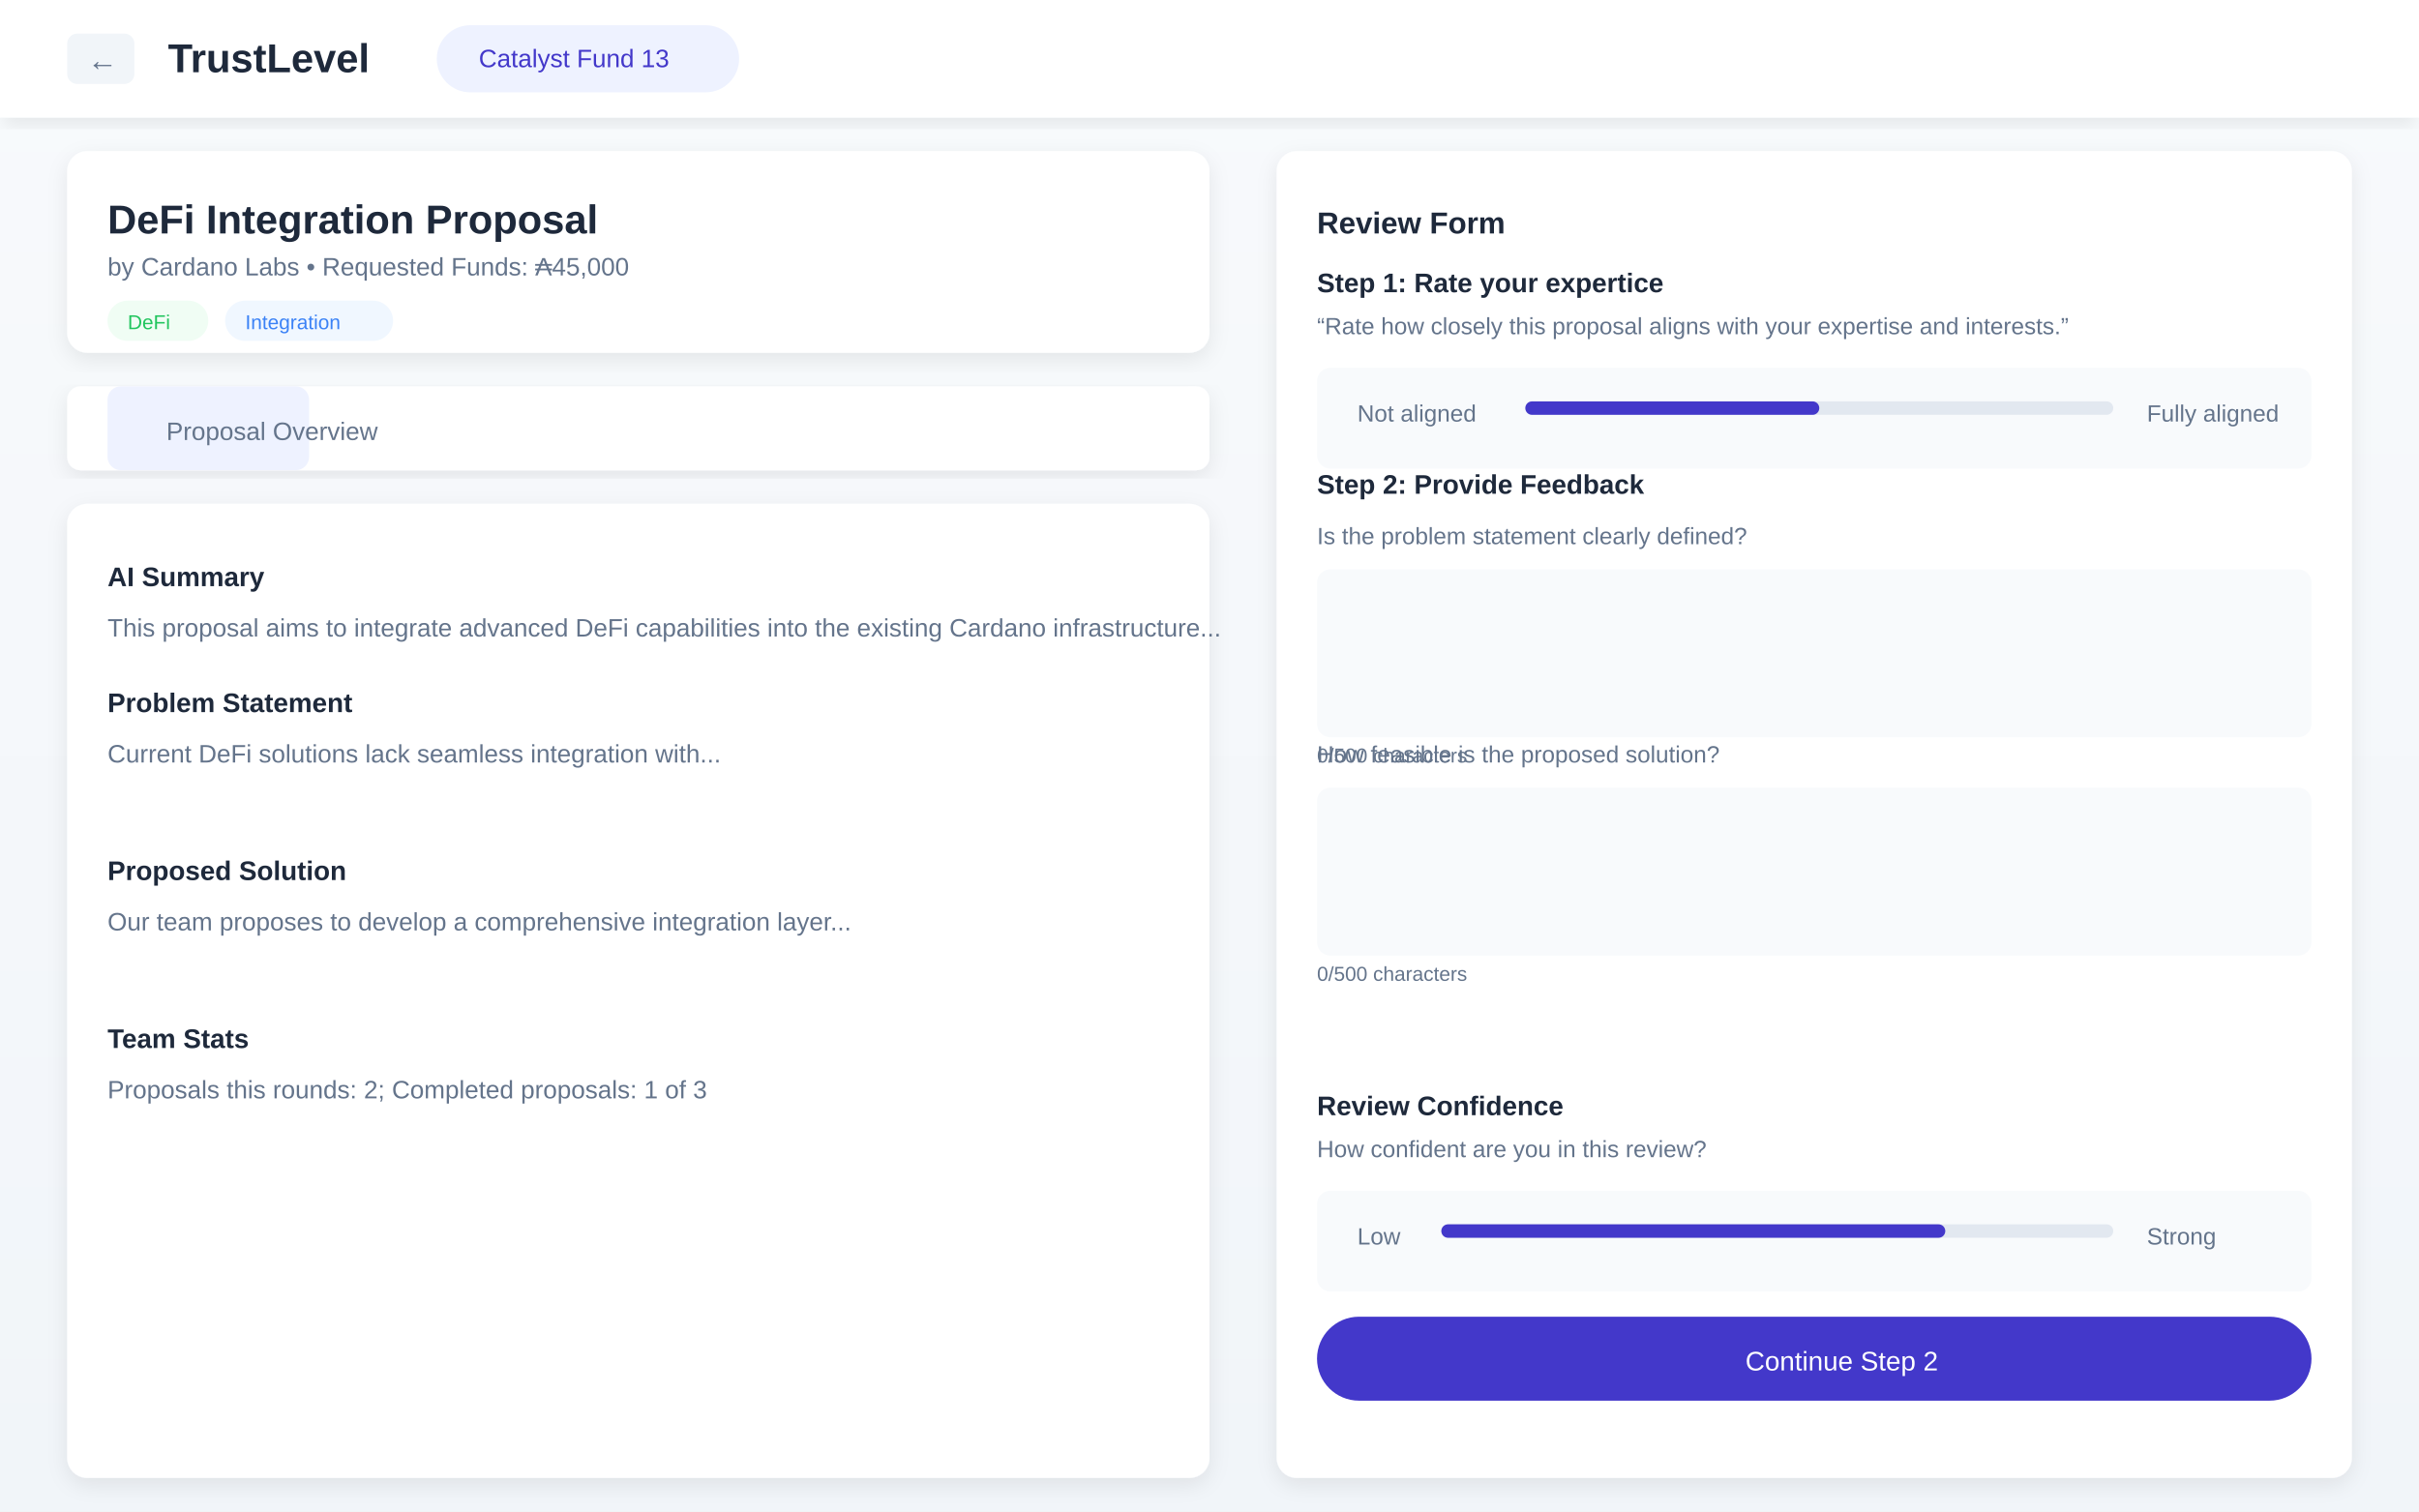
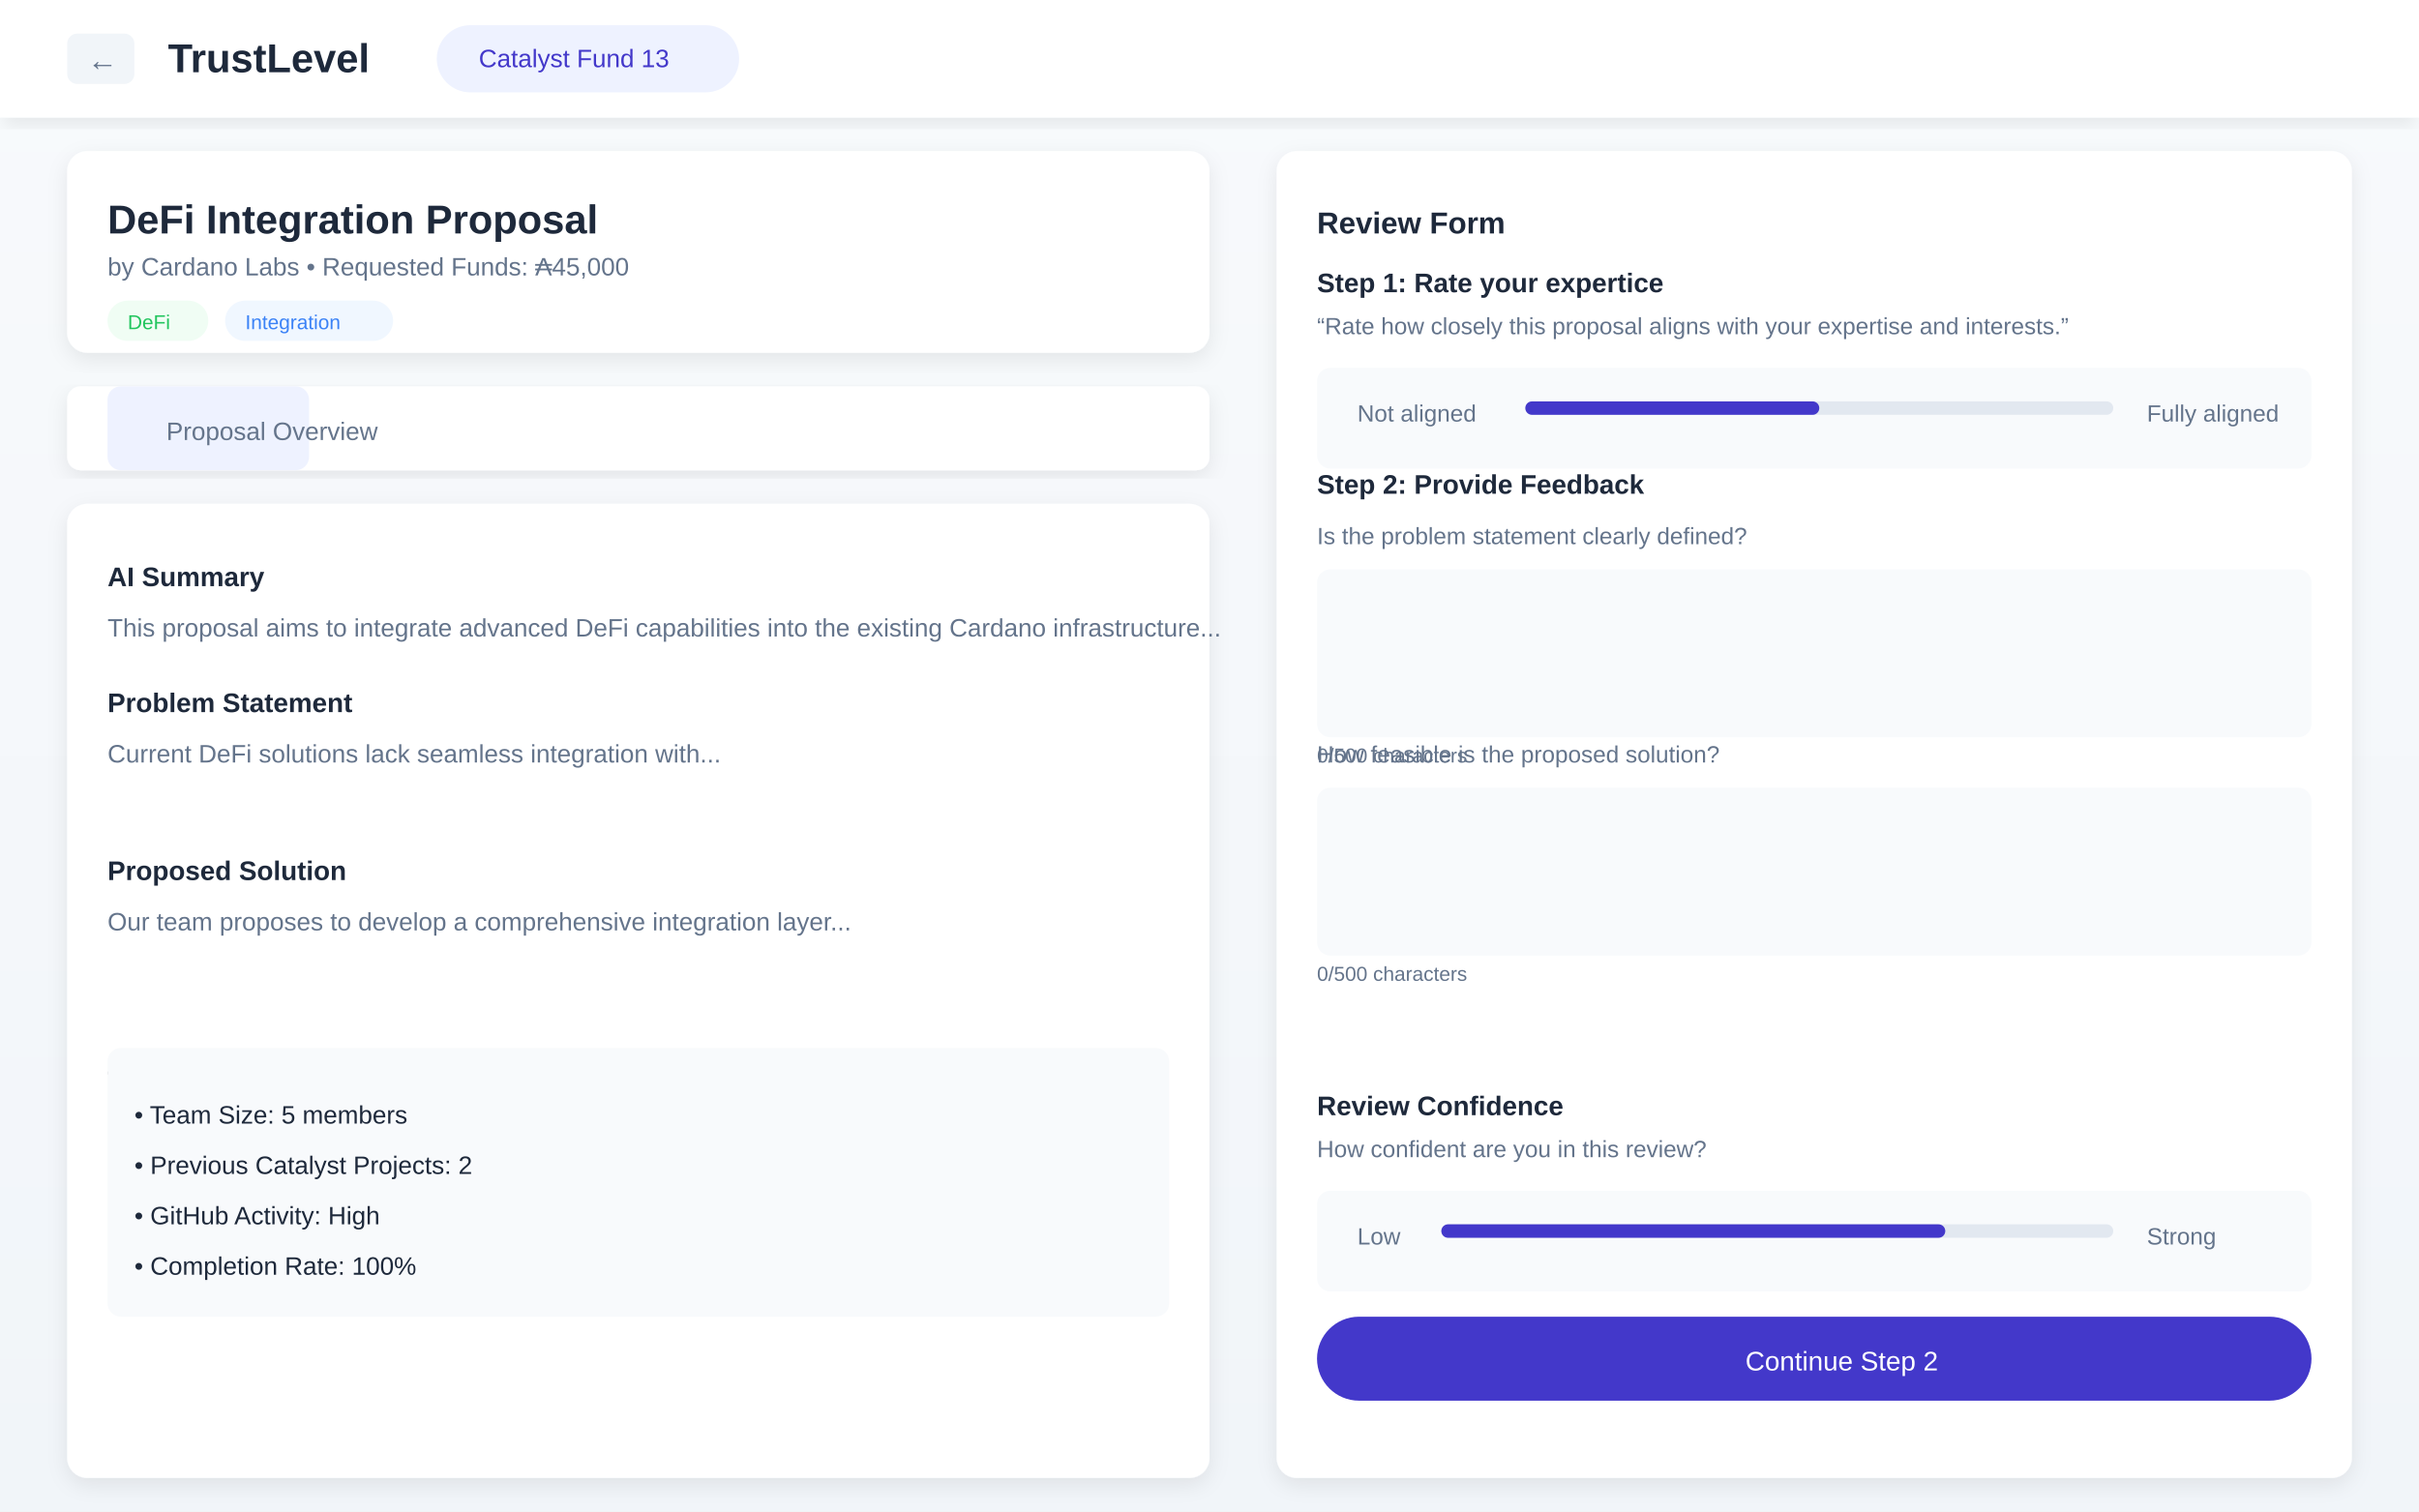
<svg xmlns="http://www.w3.org/2000/svg" viewBox="0 0 1440 900">
  <defs>
    <linearGradient id="bg-gradient" x1="0" y1="0" x2="0" y2="1">
      <stop offset="0%" stop-color="#f8fafc" />
      <stop offset="100%" stop-color="#f1f5f9" />
    </linearGradient>
    <filter id="card-shadow">
      <feDropShadow dx="0" dy="4" stdDeviation="6" flood-opacity="0.08" />
    </filter>
  </defs>
  <rect width="1440" height="900" fill="url(#bg-gradient)" />
  <rect x="0" y="0" width="1440" height="70" fill="#ffffff" filter="url(#card-shadow)" />
  <g transform="translate(40, 0)">
    <g transform="translate(0, 20)">
      <rect width="40" height="30" rx="6" fill="#f1f5f9" />
      <text x="12" y="22" font-family="Arial" font-size="18" fill="#64748b">←</text>
    </g>
    <text x="60" y="43" font-family="Arial" font-size="24" font-weight="bold" fill="#1e293b">TrustLevel</text>
    <rect x="220" y="15" width="180" height="40" rx="20" fill="#eef2ff" />
    <text x="245" y="40" font-family="Arial" font-size="15" fill="#4338ca">Catalyst Fund 13</text>
  </g>
  <g transform="translate(0, 90)">
    <g transform="translate(40, 0)">
      <rect width="680" height="120" rx="12" fill="#ffffff" filter="url(#card-shadow)" />
      <g transform="translate(24, 24)">
        <text x="0" y="25" font-family="Arial" font-size="24" font-weight="bold" fill="#1e293b">DeFi Integration Proposal</text>
        <text x="0" y="50" font-family="Arial" font-size="15" fill="#64748b">by Cardano Labs • Requested Funds: ₳45,000</text>
        <rect x="0" y="65" width="60" height="24" rx="12" fill="#f0fdf4" />
        <text x="12" y="82" font-family="Arial" font-size="12" fill="#22c55e">DeFi</text>
        <rect x="70" y="65" width="100" height="24" rx="12" fill="#f0f7ff" />
        <text x="82" y="82" font-family="Arial" font-size="12" fill="#3b82f6">Integration</text>
      </g>
      <g transform="translate(0, 140)">
        <rect width="680" height="50" rx="8" fill="#ffffff" filter="url(#card-shadow)" />
        <g transform="translate(24, 0)">
          <rect width="120" height="50" rx="8" fill="#eef2ff" />
          <text x="35" y="32" font-family="Arial" font-size="15" fill="#64748b">Proposal Overview</text>
        </g>
      </g>
      <g transform="translate(0, 210)">
        <rect width="680" height="580" rx="12" fill="#ffffff" filter="url(#card-shadow)" />
        <g transform="translate(24, 24)">
          <text x="0" y="25" font-family="Arial" font-size="16" font-weight="bold" fill="#1e293b">AI Summary</text>
          <text x="0" y="55" font-family="Arial" font-size="15" fill="#64748b">This proposal aims to integrate advanced DeFi capabilities into the existing Cardano infrastructure...</text>
          <g transform="translate(0, 100)">
            <text x="0" y="0" font-family="Arial" font-size="16" font-weight="bold" fill="#1e293b">Problem Statement</text>
            <text x="0" y="30" font-family="Arial" font-size="15" fill="#64748b">Current DeFi solutions lack seamless integration with...</text>
          </g>
          <g transform="translate(0, 200)">
            <text x="0" y="0" font-family="Arial" font-size="16" font-weight="bold" fill="#1e293b">Proposed Solution</text>
            <text x="0" y="30" font-family="Arial" font-size="15" fill="#64748b">Our team proposes to develop a comprehensive integration layer...</text>
          </g>
          <g transform="translate(0, 300)">
-             <text x="0" y="0" font-family="Arial" font-size="16" font-weight="bold" fill="#1e293b">Team Stats</text>
-             <text x="0" y="30" font-family="Arial" font-size="15" fill="#64748b">Proposals this rounds: 2; Completed proposals: 1 of 3</text>
+             <text x="0" y="25" font-family="Arial" font-size="16" font-weight="bold" fill="#1e293b">Team Stats</text>
+             <rect width="632" height="160" rx="8" fill="#f8fafc" />
+             <g transform="translate(16, 25)">
+               <text x="0" y="20" font-family="Arial" font-size="15" fill="#1e293b">• Team Size: 5 members</text>
+               <text x="0" y="50" font-family="Arial" font-size="15" fill="#1e293b">• Previous Catalyst Projects: 2</text>
+               <text x="0" y="80" font-family="Arial" font-size="15" fill="#1e293b">• GitHub Activity: High</text>
+               <text x="0" y="110" font-family="Arial" font-size="15" fill="#1e293b">• Completion Rate: 100%</text>
+             </g>
          </g>
        </g>
      </g>
    </g>
    <g transform="translate(760, 0)">
      <rect width="640" height="790" rx="12" fill="#ffffff" filter="url(#card-shadow)" />
      <g transform="translate(24, 24)">
        <text x="0" y="25" font-family="Arial" font-size="18" font-weight="bold" fill="#1e293b">Review Form</text>
        <g transform="translate(0, 60)">
          <text x="0" y="0" font-family="Arial" font-size="16" font-weight="bold" fill="#1e293b">Step 1: Rate your expertice</text>
          <text x="0" y="25" font-family="Arial" font-size="14" fill="#64748b"> “Rate how closely this proposal aligns with your expertise and interests.”</text>
          <g transform="translate(0, 45)">
            <rect width="592" height="60" rx="8" fill="#f8fafc" />
            <g transform="translate(24, 20)">
              <text x="0" y="12" font-family="Arial" font-size="14" fill="#64748b">Not aligned</text>
              <rect x="100" y="0" width="350" height="8" rx="4" fill="#e2e8f0" />
              <rect x="100" y="0" width="175" height="8" rx="4" fill="#4338ca" />
              <text x="470" y="12" font-family="Arial" font-size="14" fill="#64748b">Fully aligned</text>
            </g>
          </g>
        </g>
        <g transform="translate(0, 180)">
          <text x="0" y="0" font-family="Arial" font-size="16" font-weight="bold" fill="#1e293b">Step 2: Provide Feedback</text>
          <g transform="translate(0, 30)">
            <text x="0" y="0" font-family="Arial" font-size="14" fill="#64748b">Is the problem statement clearly defined?</text>
            <rect x="0" y="15" width="592" height="100" rx="8" fill="#f8fafc" />
            <text x="0" y="130" font-family="Arial" font-size="12" fill="#64748b">0/500 characters</text>
          </g>
          <g transform="translate(0, 160)">
            <text x="0" y="0" font-family="Arial" font-size="14" fill="#64748b">How feasible is the proposed solution?</text>
            <rect x="0" y="15" width="592" height="100" rx="8" fill="#f8fafc" />
            <text x="0" y="130" font-family="Arial" font-size="12" fill="#64748b">0/500 characters</text>
          </g>
        </g>
        <g transform="translate(0, 550)">
          <text x="0" y="0" font-family="Arial" font-size="16" font-weight="bold" fill="#1e293b">Review Confidence</text>
          <text x="0" y="25" font-family="Arial" font-size="14" fill="#64748b">How confident are you in this review?</text>
          <g transform="translate(0, 45)">
            <rect width="592" height="60" rx="8" fill="#f8fafc" />
            <g transform="translate(24, 20)">
              <text x="0" y="12" font-family="Arial" font-size="14" fill="#64748b">Low</text>
              <rect x="50" y="0" width="400" height="8" rx="4" fill="#e2e8f0" />
              <rect x="50" y="0" width="300" height="8" rx="4" fill="#4338ca" />
              <text x="470" y="12" font-family="Arial" font-size="14" fill="#64748b">Strong</text>
            </g>
          </g>
        </g>
        <g transform="translate(0, 670)">
          <rect width="592" height="50" rx="25" fill="#4338ca" />
          <text x="255" y="32" font-family="Arial" font-size="16" fill="#ffffff">Continue Step 2</text>
        </g>
      </g>
    </g>
  </g>
</svg>
